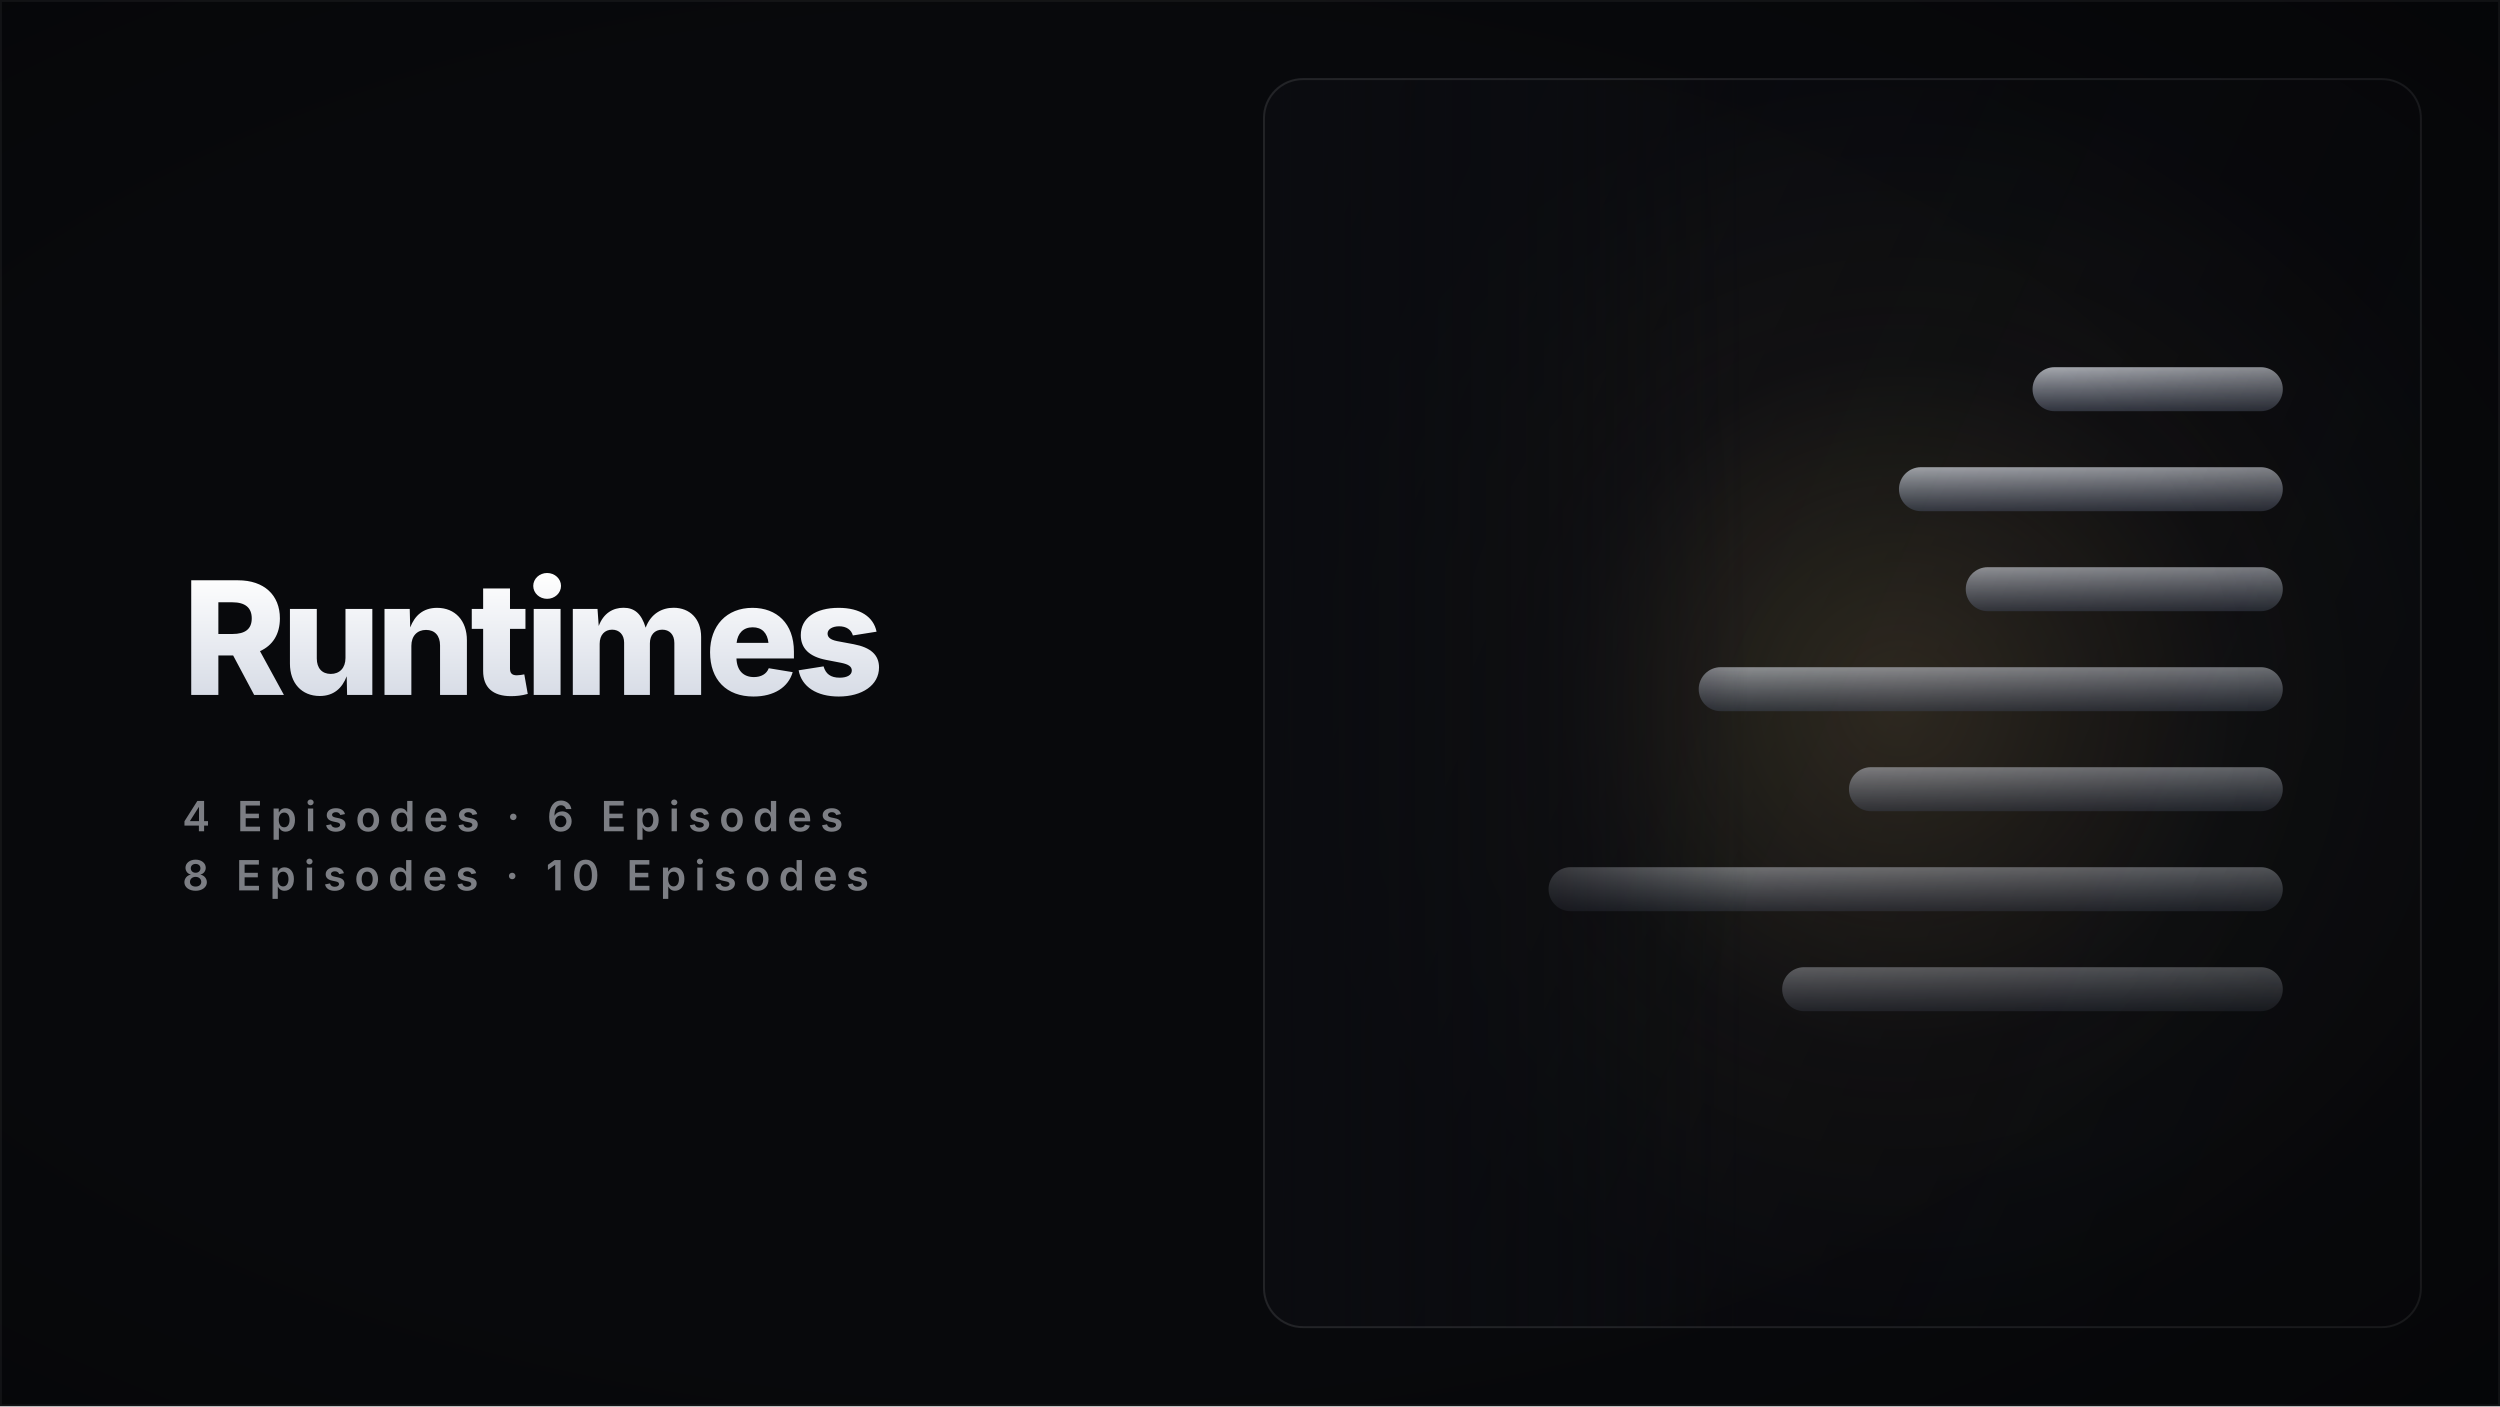
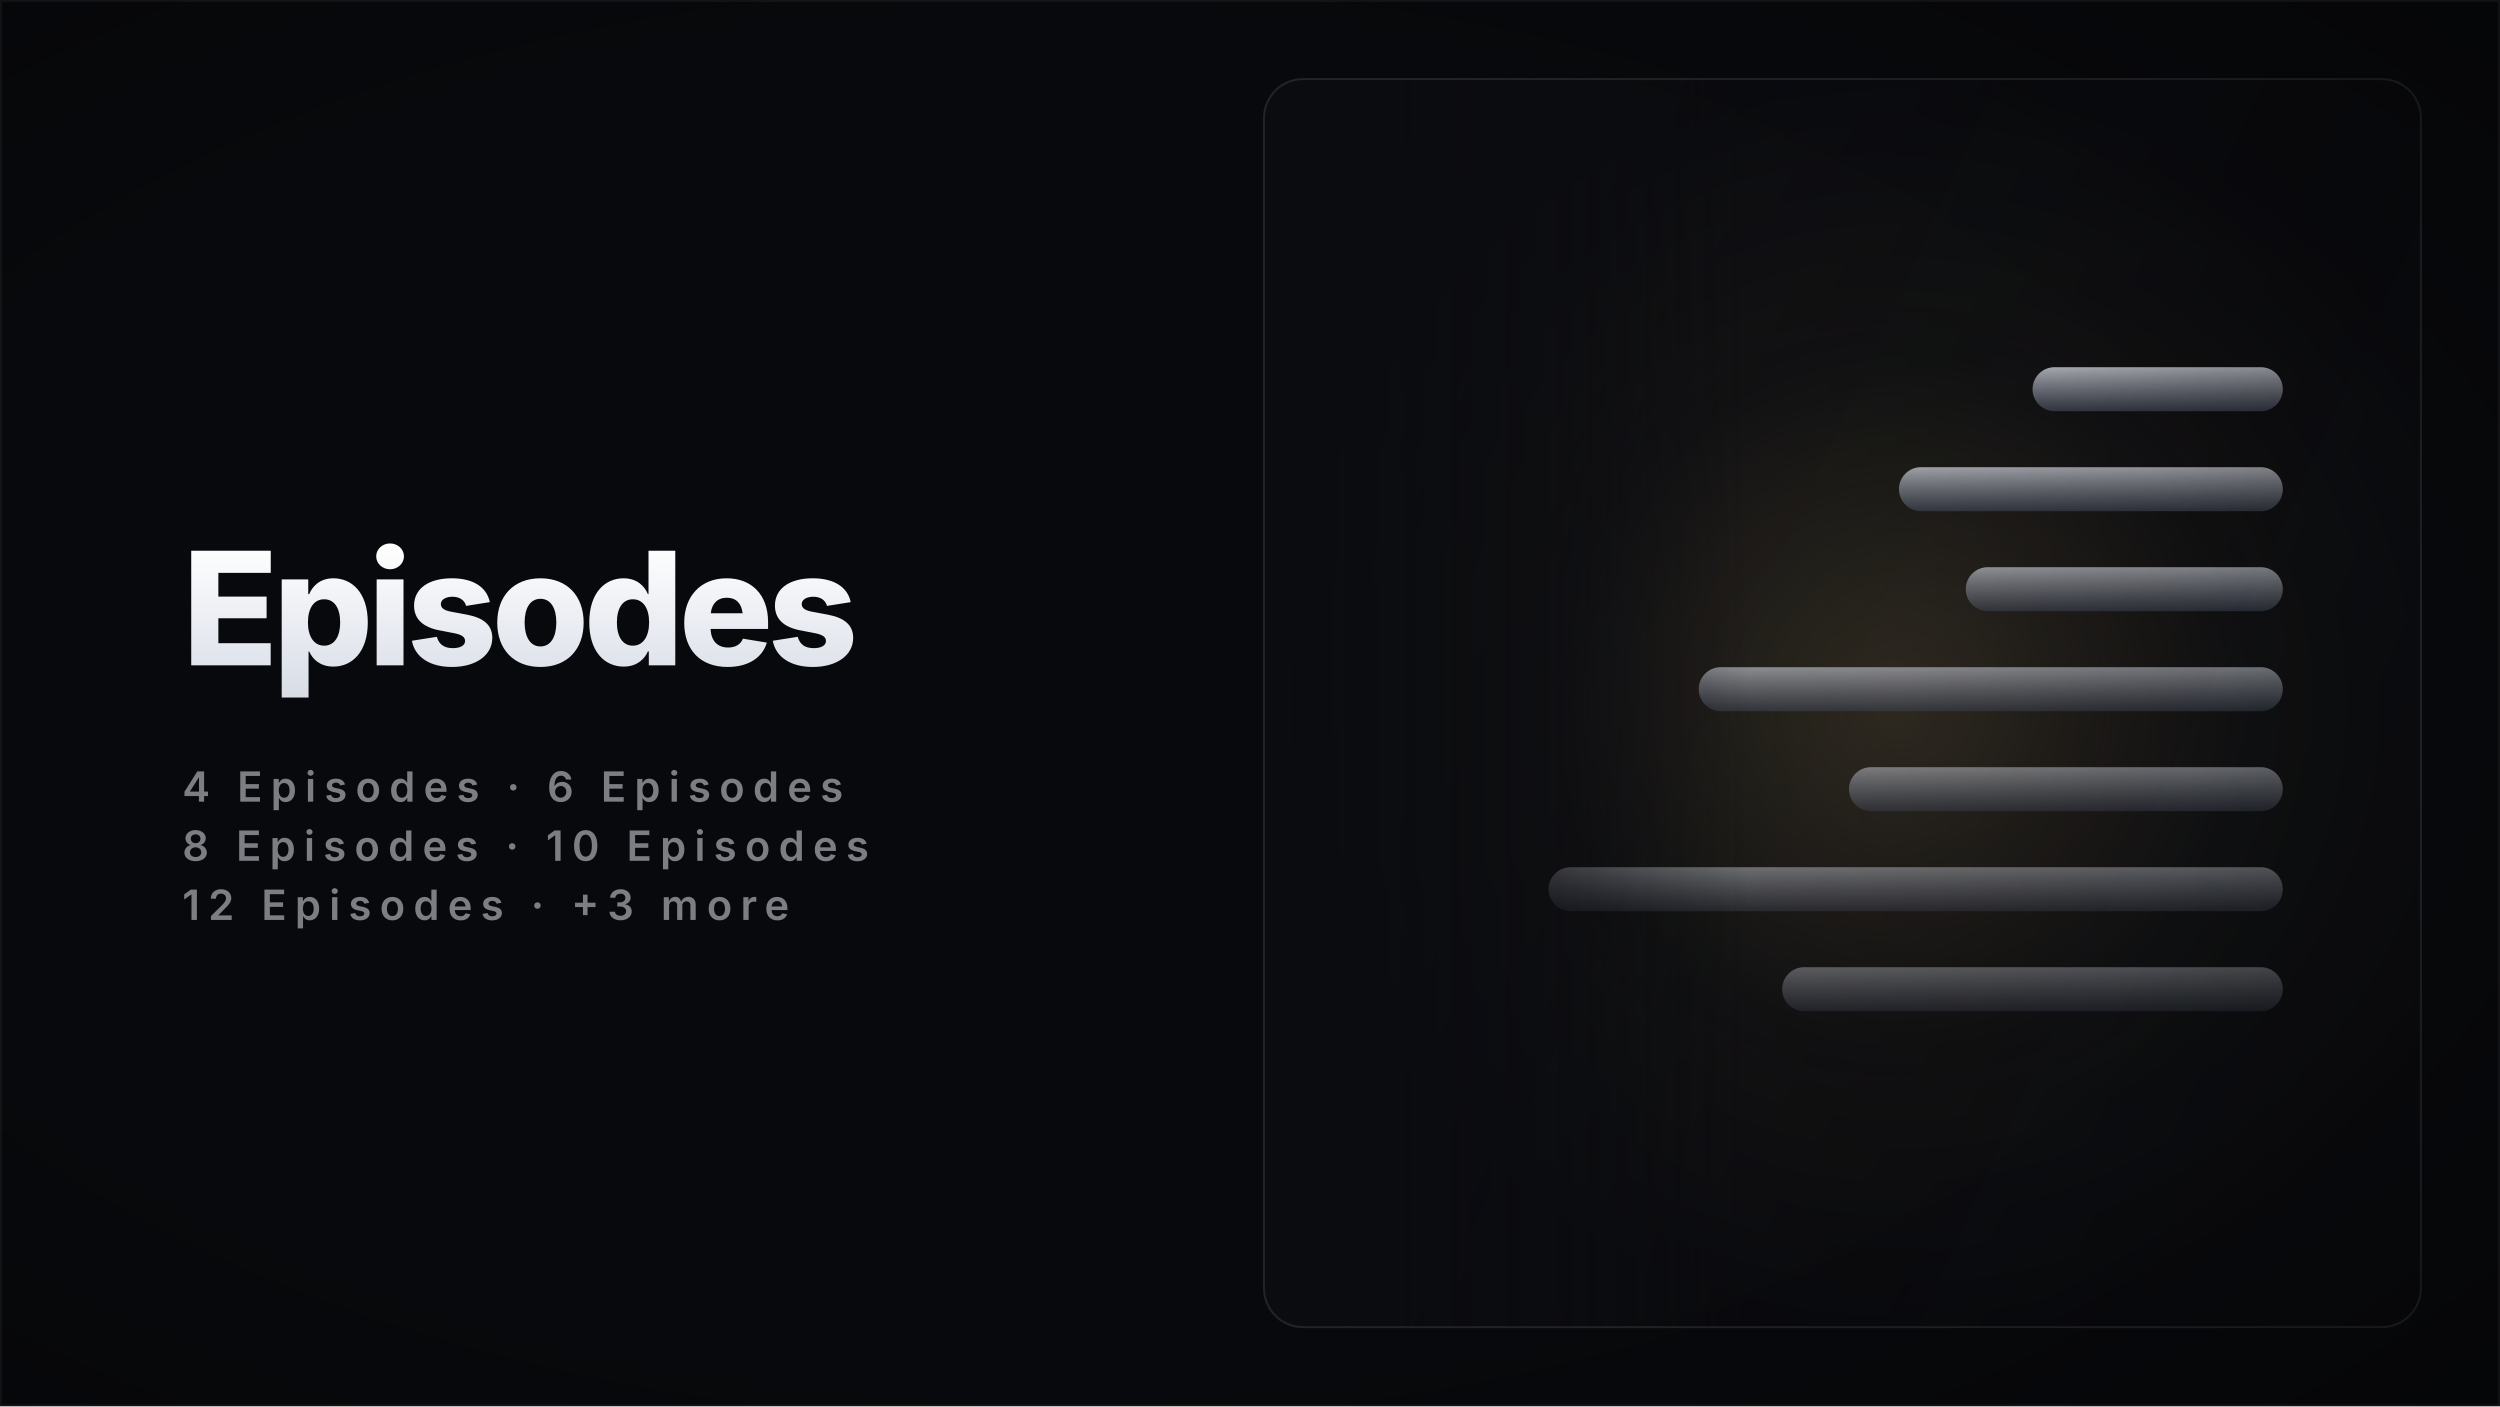
- <svg xmlns="http://www.w3.org/2000/svg" width="1920" height="1080" viewBox="0 0 1920 1080" role="img" aria-label="Runtimes — shows collection cover" shape-rendering="geometricPrecision" text-rendering="geometricPrecision">
+ <svg xmlns="http://www.w3.org/2000/svg" width="1920" height="1080" viewBox="0 0 1920 1080" role="img" aria-label="Episodes — shows collection cover" shape-rendering="geometricPrecision" text-rendering="geometricPrecision">
  <defs>
    <linearGradient id="titleFill" x1="0" y1="0" x2="0" y2="1">
      <stop offset="0" stop-color="#FFFFFF" />
      <stop offset="1" stop-color="#D7DCE6" />
    </linearGradient>
    <linearGradient id="feather" x1="0" y1="0" x2="1" y2="0">
      <stop offset="0" stop-color="#0B0C10" stop-opacity="1" />
      <stop offset="0.6" stop-color="#0B0C10" stop-opacity="0.55" />
      <stop offset="1" stop-color="#0B0C10" stop-opacity="0" />
    </linearGradient>
    <linearGradient id="panelShade" x1="0" y1="0" x2="1" y2="0.5">
      <stop offset="0" stop-color="rgba(6,7,10,0)" />
      <stop offset="1" stop-color="rgba(6,7,10,0.42)" />
    </linearGradient>
    <radialGradient id="vignette" cx="0.42" cy="0.5" r="0.85">
      <stop offset="0.55" stop-color="rgba(0,0,0,0)" />
      <stop offset="1" stop-color="rgba(0,0,0,0.45)" />
    </radialGradient>
    <clipPath id="cardClip">
      <rect x="970" y="60" width="890" height="960" rx="30" />
    </clipPath>
    <linearGradient id="ivoryS" x1="0" y1="0" x2="1" y2="1">
      <stop offset="0" stop-color="#FFFFFF" />
      <stop offset="1" stop-color="#9AA2B4" />
    </linearGradient>
    <radialGradient id="glow" cx="0.5" cy="0.5" r="0.5">
      <stop offset="0" stop-color="#C8A96A" stop-opacity="0.26" />
      <stop offset="0.55" stop-color="#C8A96A" stop-opacity="0.05" />
      <stop offset="1" stop-color="#C8A96A" stop-opacity="0" />
    </radialGradient>
    <linearGradient id="beamG" x1="0" y1="0" x2="0" y2="1">
      <stop offset="0" stop-color="#FFFFFF" stop-opacity="0.34" />
      <stop offset="1" stop-color="#FFFFFF" stop-opacity="0" />
    </linearGradient>
    <linearGradient id="barG" x1="0" y1="1" x2="0" y2="0">
      <stop offset="0" stop-color="#3A3F4D" />
      <stop offset="0.6" stop-color="#C9CEDB" />
      <stop offset="1" stop-color="#FFFFFF" />
    </linearGradient>
    <linearGradient id="colG" x1="0" y1="1" x2="0" y2="0">
      <stop offset="0" stop-color="#4A5060" stop-opacity="0.85" />
      <stop offset="1" stop-color="#E8ECF4" />
    </linearGradient>
    <radialGradient id="disc" cx="0.38" cy="0.34" r="0.75">
      <stop offset="0" stop-color="#FFFFFF" stop-opacity="0.9" />
      <stop offset="1" stop-color="#C8A96A" stop-opacity="0.12" />
    </radialGradient>
    <style>
      .glow { animation: glowPulse 11s ease-in-out infinite; }
      @keyframes glowPulse { 0%,100% { opacity: 0.68; } 50% { opacity: 1; } }
      @media (prefers-reduced-motion: reduce) { .glow { animation: none; } }
    </style>
  </defs>
  <rect x="0" y="0" width="1920" height="1080" fill="#08090C" />
  <rect x="970" y="60" width="890" height="960" rx="30" fill="#0B0C10" />
  <g clip-path="url(#cardClip)">
    <g transform="translate(2830 0) scale(-1 1)">
      <circle cx="1370.5" cy="540" r="480" fill="url(#glow)" class="glow" />
      <rect x="1076.8" y="282" width="192.2" height="33.8" rx="16.9" fill="url(#colG)" opacity="0.95" />
      <rect x="1076.8" y="358.8" width="294.8" height="33.8" rx="16.9" fill="url(#colG)" opacity="0.87" />
      <rect x="1076.8" y="435.6" width="243.5" height="33.8" rx="16.9" fill="url(#colG)" opacity="0.79" />
      <rect x="1076.8" y="512.4" width="448.6" height="33.8" rx="16.9" fill="url(#colG)" opacity="0.71" />
      <rect x="1076.8" y="589.2" width="333.2" height="33.8" rx="16.9" fill="url(#colG)" opacity="0.63" />
      <rect x="1076.8" y="666" width="563.9" height="33.8" rx="16.9" fill="url(#colG)" opacity="0.55" />
      <rect x="1076.8" y="742.8" width="384.5" height="33.8" rx="16.9" fill="url(#colG)" opacity="0.47" />
    </g>
    <rect x="970" y="60" width="890" height="960" fill="url(#panelShade)" />
    <rect x="970" y="60" width="373.8" height="960" fill="url(#feather)" />
  </g>
  <rect x="970.75" y="60.75" width="888.5" height="958.5" rx="30" fill="none" stroke="rgba(255,255,255,0.10)" stroke-width="1.5" />
  <rect x="0" y="0" width="1920" height="1080" fill="url(#vignette)" />
  <g>
-     <text x="140" y="533.7" font-family="Inter" font-size="121" font-weight="800" letter-spacing="-4.24" fill="url(#titleFill)">Runtimes</text>
-     <text x="140" y="638.4" font-family="Inter" font-size="32" font-weight="600" letter-spacing="6.40" fill="rgba(231,235,243,0.52)">4 Episodes  ·  6 Episodes</text>
-     <text x="140" y="683.8" font-family="Inter" font-size="32" font-weight="600" letter-spacing="6.40" fill="rgba(231,235,243,0.52)">8 Episodes  ·  10 Episodes</text>
+     <text x="140" y="511" font-family="Inter" font-size="121" font-weight="800" letter-spacing="-4.24" fill="url(#titleFill)">Episodes</text>
+     <text x="140" y="615.7" font-family="Inter" font-size="32" font-weight="600" letter-spacing="6.40" fill="rgba(231,235,243,0.52)">4 Episodes  ·  6 Episodes</text>
+     <text x="140" y="661.1" font-family="Inter" font-size="32" font-weight="600" letter-spacing="6.40" fill="rgba(231,235,243,0.52)">8 Episodes  ·  10 Episodes</text>
+     <text x="140" y="706.5" font-family="Inter" font-size="32" font-weight="600" letter-spacing="6.40" fill="rgba(231,235,243,0.52)">12 Episodes  ·  +3 more</text>
  </g>
  <rect x="0.75" y="0.75" width="1918.5" height="1078.5" fill="none" stroke="rgba(255,255,255,0.05)" stroke-width="1.5" />
</svg>
